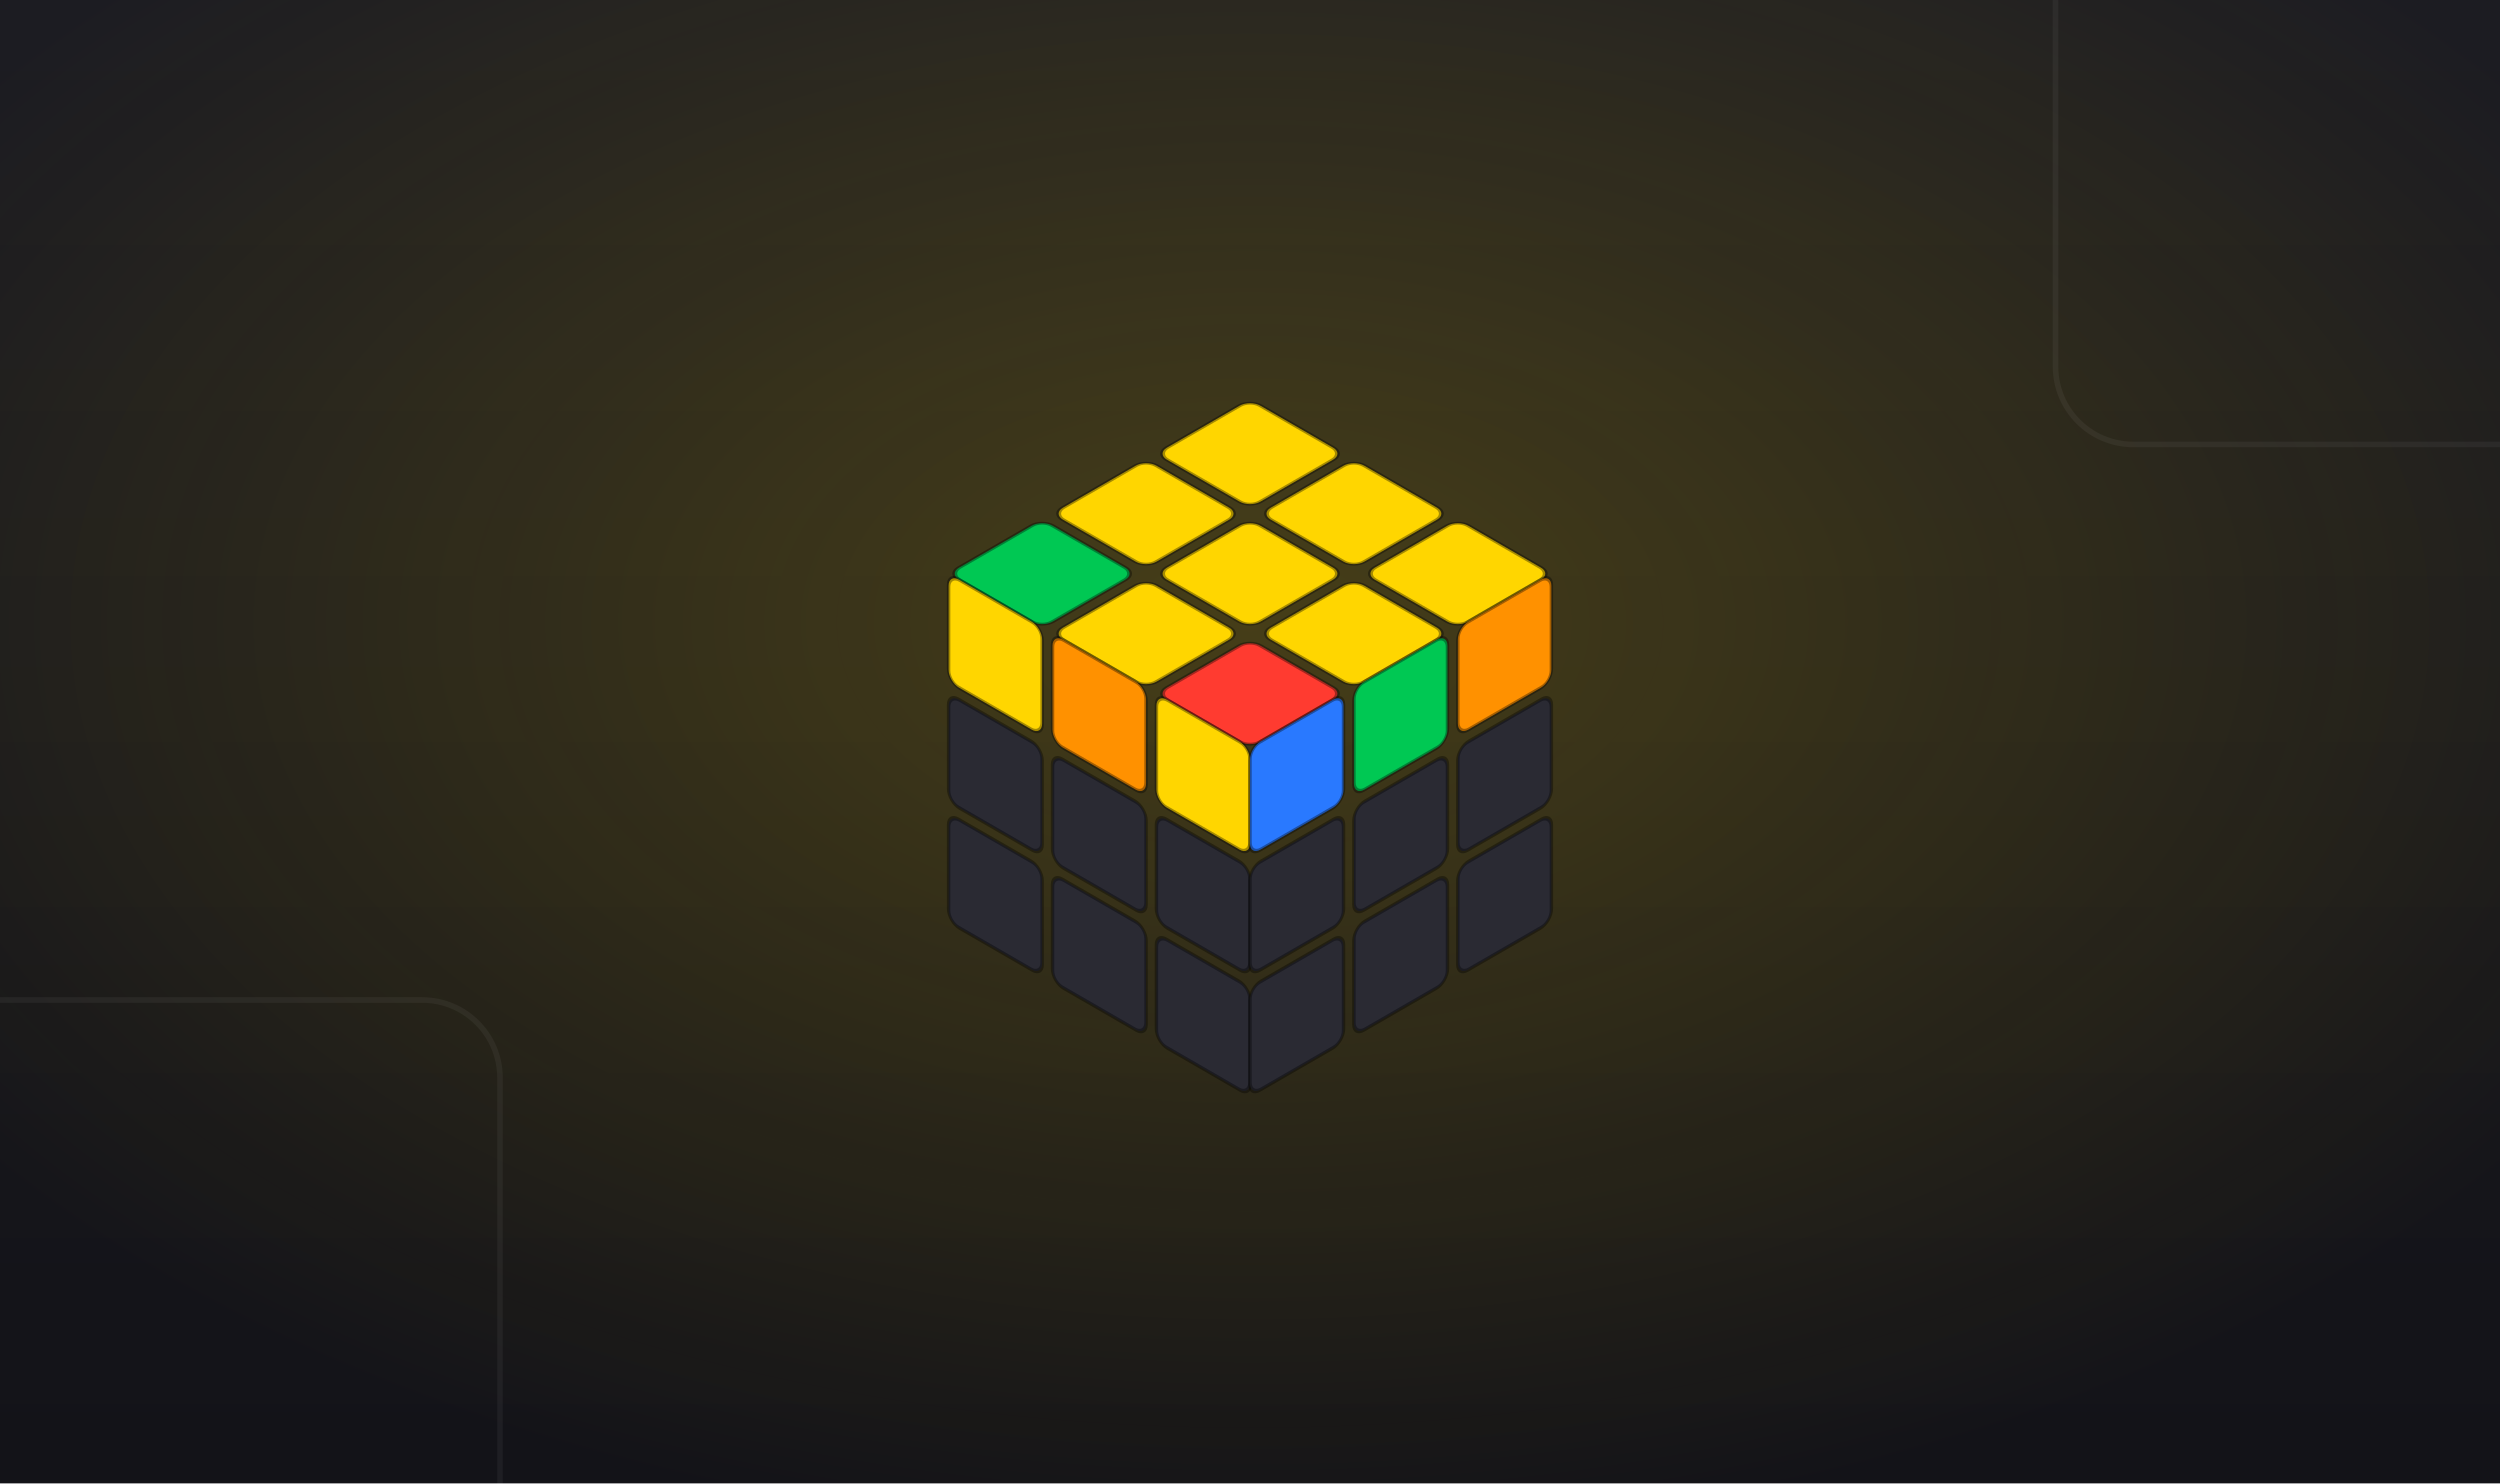
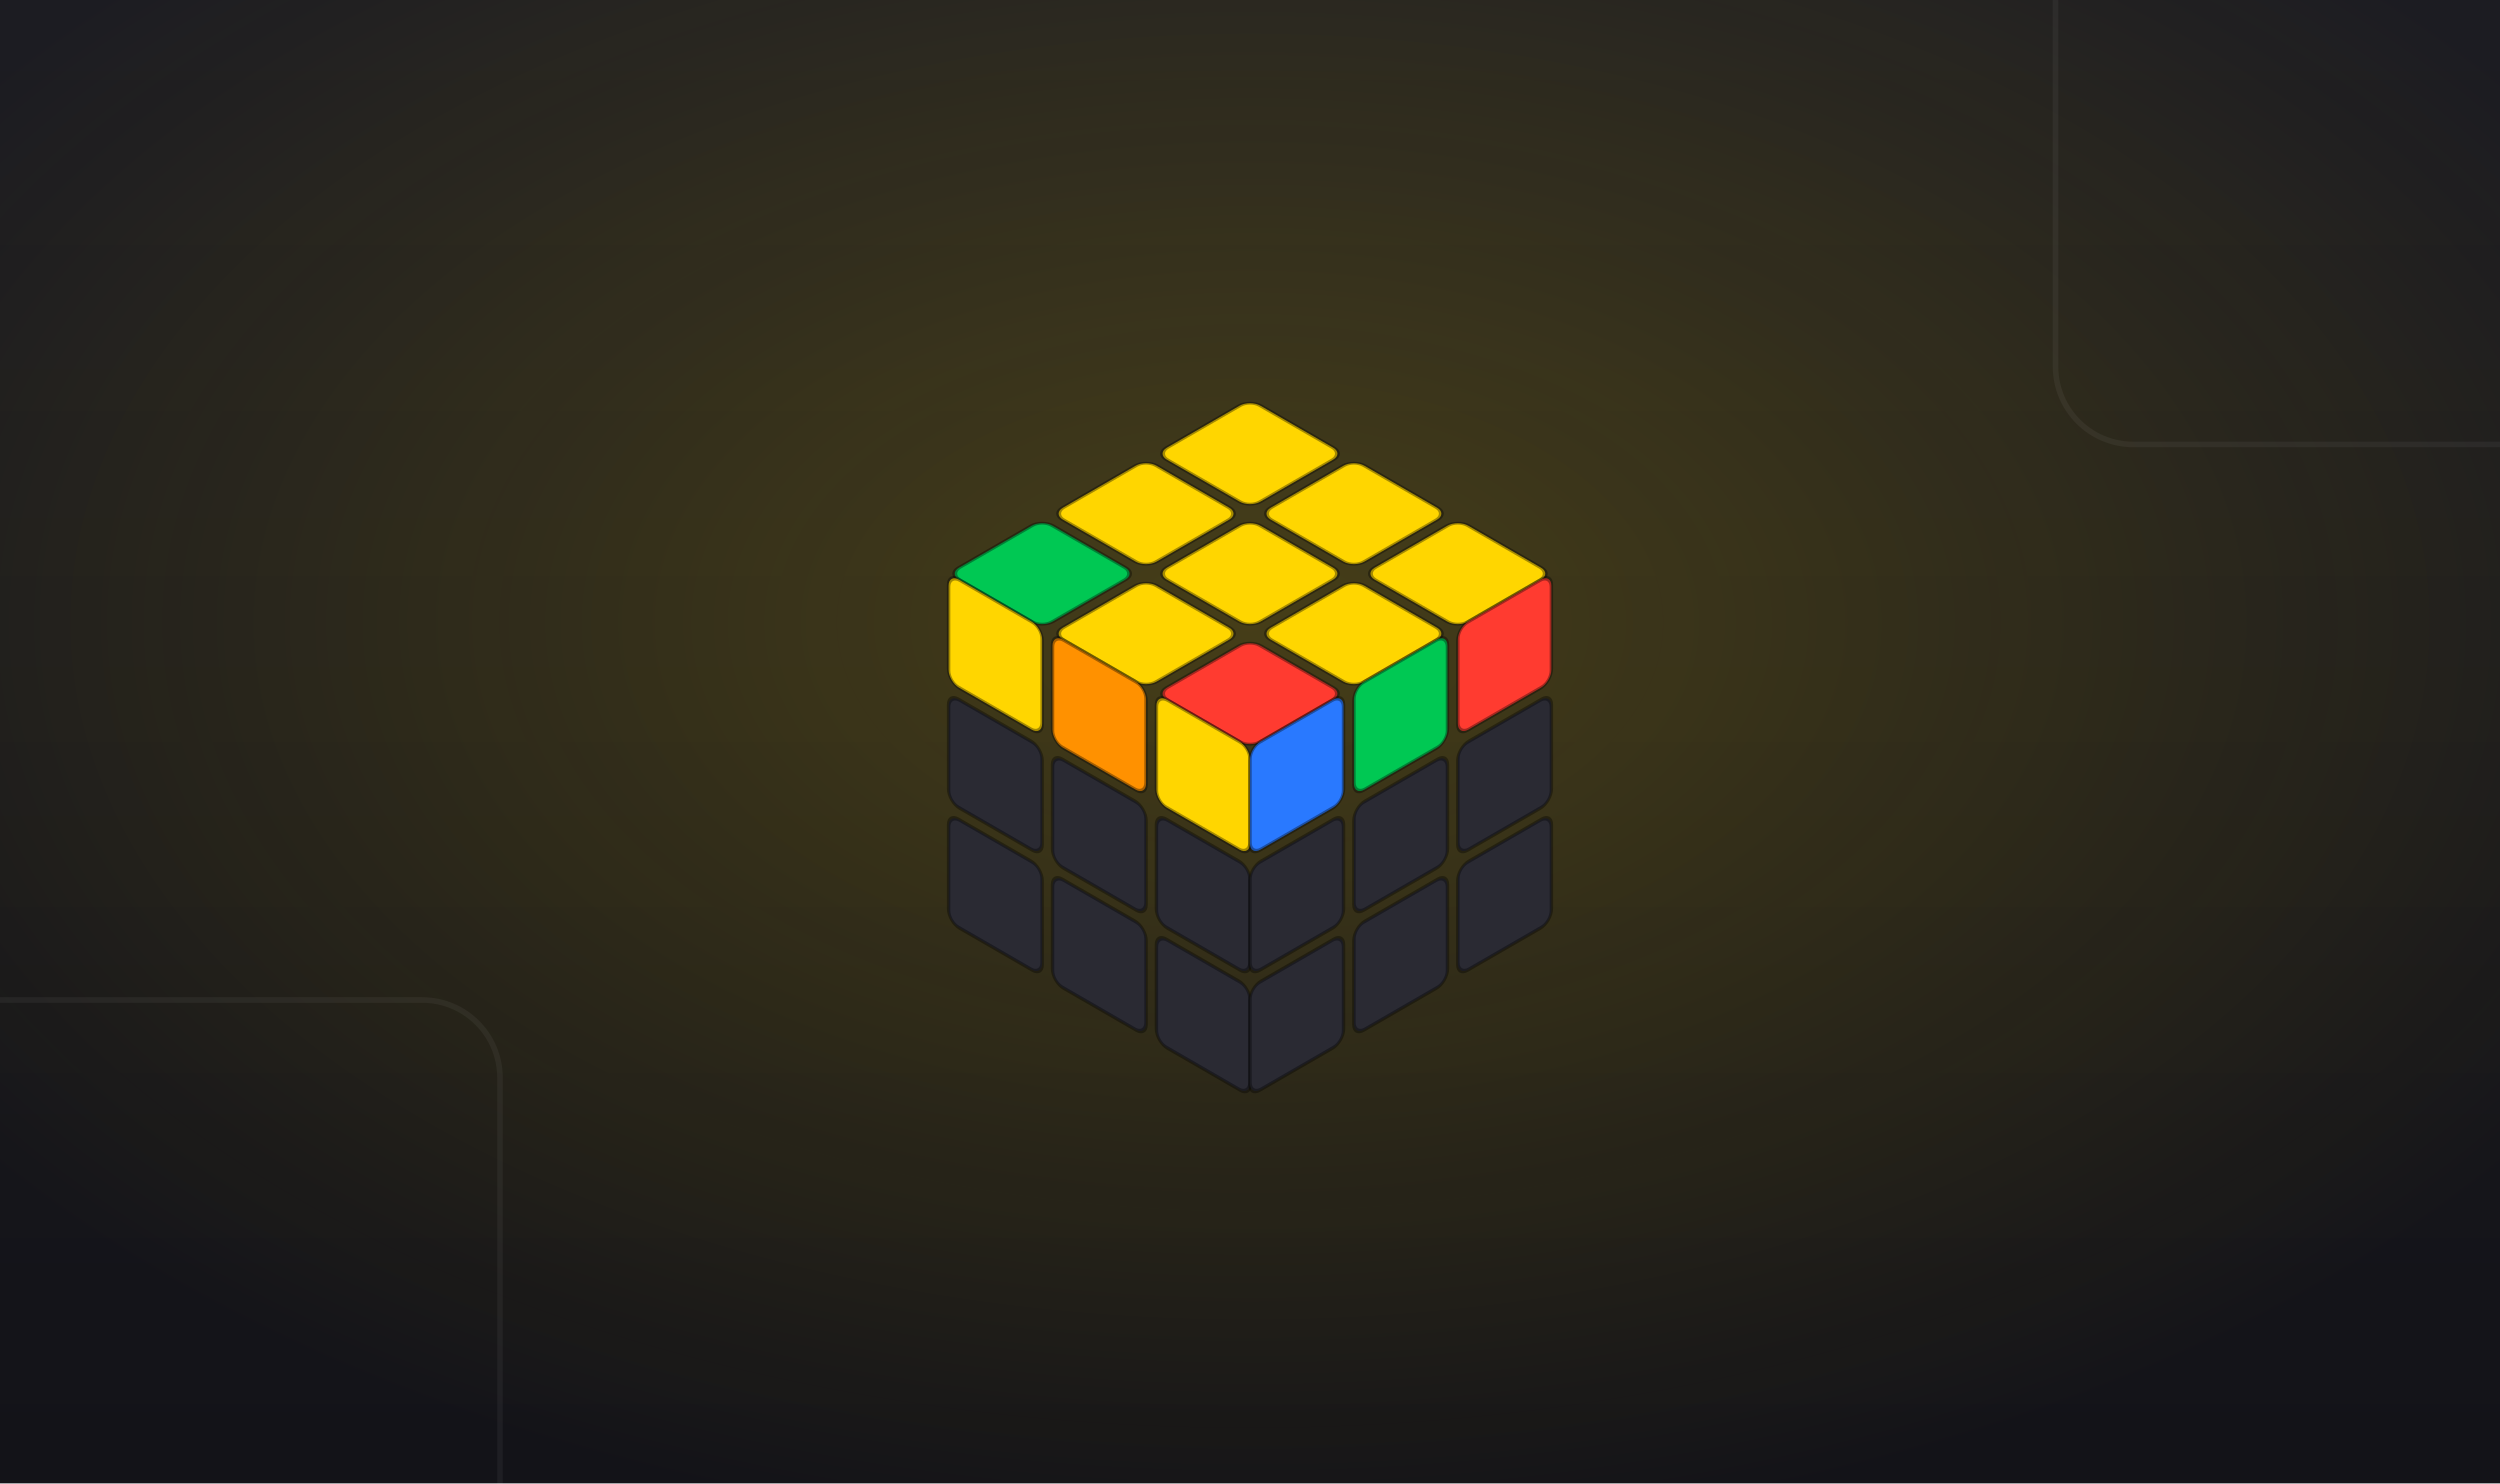
<svg xmlns="http://www.w3.org/2000/svg" viewBox="0 0 900 534">
  <defs>
    <linearGradient id="bg" x1="0" y1="0" x2="0" y2="1">
      <stop offset="0%" stop-color="#1c1c22" />
      <stop offset="100%" stop-color="#131318" />
    </linearGradient>
    <radialGradient id="glow" cx="50%" cy="42%" r="62%">
      <stop offset="0%" stop-color="#ffd600" stop-opacity="0.20" />
      <stop offset="100%" stop-color="#ffd600" stop-opacity="0" />
    </radialGradient>
  </defs>
  <rect width="900" height="534" fill="url(#bg)" />
  <rect width="900" height="534" fill="url(#glow)" />
  <g opacity="0.05" stroke="#ffffff" stroke-width="2" fill="none">
    <rect x="-60" y="360" width="240" height="240" rx="28" />
    <rect x="740" y="-80" width="240" height="240" rx="28" />
  </g>
  <g transform="translate(450 267) scale(0.72) translate(-450 -267)">
    <g transform="translate(450 96) matrix(0.866 0.5 -0.866 0.5 0 0)">
      <rect x="0.0" y="0.0" width="54.0" height="54.0" rx="6" fill="#ffd600" stroke="rgba(0,0,0,0.35)" stroke-width="2" />
      <rect x="60.0" y="0.0" width="54.0" height="54.0" rx="6" fill="#ffd600" stroke="rgba(0,0,0,0.35)" stroke-width="2" />
      <rect x="120.0" y="0.0" width="54.0" height="54.0" rx="6" fill="#ffd600" stroke="rgba(0,0,0,0.35)" stroke-width="2" />
      <rect x="0.0" y="60.0" width="54.0" height="54.0" rx="6" fill="#ffd600" stroke="rgba(0,0,0,0.35)" stroke-width="2" />
      <rect x="60.0" y="60.0" width="54.0" height="54.0" rx="6" fill="#ffd600" stroke="rgba(0,0,0,0.35)" stroke-width="2" />
      <rect x="120.0" y="60.0" width="54.0" height="54.0" rx="6" fill="#ffd600" stroke="rgba(0,0,0,0.35)" stroke-width="2" />
      <rect x="0.0" y="120.0" width="54.0" height="54.0" rx="6" fill="#00c853" stroke="rgba(0,0,0,0.35)" stroke-width="2" />
      <rect x="60.0" y="120.0" width="54.0" height="54.0" rx="6" fill="#ffd600" stroke="rgba(0,0,0,0.35)" stroke-width="2" />
      <rect x="120.0" y="120.0" width="54.0" height="54.0" rx="6" fill="#ff3b30" stroke="rgba(0,0,0,0.35)" stroke-width="2" />
    </g>
    <g transform="translate(299.3 183) matrix(0.866 0.5 0 1 0 0)">
      <rect x="0.0" y="0.0" width="54.0" height="54.0" rx="6" fill="#ffd600" stroke="rgba(0,0,0,0.35)" stroke-width="2" />
      <rect x="60.0" y="0.0" width="54.0" height="54.0" rx="6" fill="#ff9100" stroke="rgba(0,0,0,0.35)" stroke-width="2" />
      <rect x="120.0" y="0.0" width="54.0" height="54.0" rx="6" fill="#ffd600" stroke="rgba(0,0,0,0.35)" stroke-width="2" />
      <rect x="0.0" y="60.0" width="54.0" height="54.0" rx="6" fill="#2a2a33" stroke="rgba(0,0,0,0.35)" stroke-width="2" />
      <rect x="60.0" y="60.0" width="54.0" height="54.0" rx="6" fill="#2a2a33" stroke="rgba(0,0,0,0.35)" stroke-width="2" />
      <rect x="120.0" y="60.0" width="54.0" height="54.0" rx="6" fill="#2a2a33" stroke="rgba(0,0,0,0.35)" stroke-width="2" />
      <rect x="0.0" y="120.0" width="54.0" height="54.0" rx="6" fill="#2a2a33" stroke="rgba(0,0,0,0.35)" stroke-width="2" />
      <rect x="60.0" y="120.0" width="54.0" height="54.0" rx="6" fill="#2a2a33" stroke="rgba(0,0,0,0.35)" stroke-width="2" />
      <rect x="120.0" y="120.0" width="54.0" height="54.0" rx="6" fill="#2a2a33" stroke="rgba(0,0,0,0.35)" stroke-width="2" />
    </g>
    <g transform="translate(450 270) matrix(0.866 -0.5 0 1 0 0)">
      <rect x="0.0" y="0.0" width="54.0" height="54.0" rx="6" fill="#2979ff" stroke="rgba(0,0,0,0.35)" stroke-width="2" />
      <rect x="60.0" y="0.0" width="54.0" height="54.0" rx="6" fill="#00c853" stroke="rgba(0,0,0,0.35)" stroke-width="2" />
-       <rect x="120.0" y="0.0" width="54.0" height="54.0" rx="6" fill="#ff9100" stroke="rgba(0,0,0,0.35)" stroke-width="2" />
+       <rect x="120.0" y="0.0" width="54.0" height="54.0" rx="6" fill="#ff3b30" stroke="rgba(0,0,0,0.35)" stroke-width="2" />
      <rect x="0.0" y="60.0" width="54.0" height="54.0" rx="6" fill="#2a2a33" stroke="rgba(0,0,0,0.35)" stroke-width="2" />
      <rect x="60.0" y="60.0" width="54.0" height="54.0" rx="6" fill="#2a2a33" stroke="rgba(0,0,0,0.35)" stroke-width="2" />
      <rect x="120.0" y="60.0" width="54.0" height="54.0" rx="6" fill="#2a2a33" stroke="rgba(0,0,0,0.35)" stroke-width="2" />
      <rect x="0.0" y="120.0" width="54.0" height="54.0" rx="6" fill="#2a2a33" stroke="rgba(0,0,0,0.35)" stroke-width="2" />
      <rect x="60.0" y="120.0" width="54.0" height="54.0" rx="6" fill="#2a2a33" stroke="rgba(0,0,0,0.35)" stroke-width="2" />
      <rect x="120.0" y="120.0" width="54.0" height="54.0" rx="6" fill="#2a2a33" stroke="rgba(0,0,0,0.35)" stroke-width="2" />
    </g>
  </g>
</svg>
